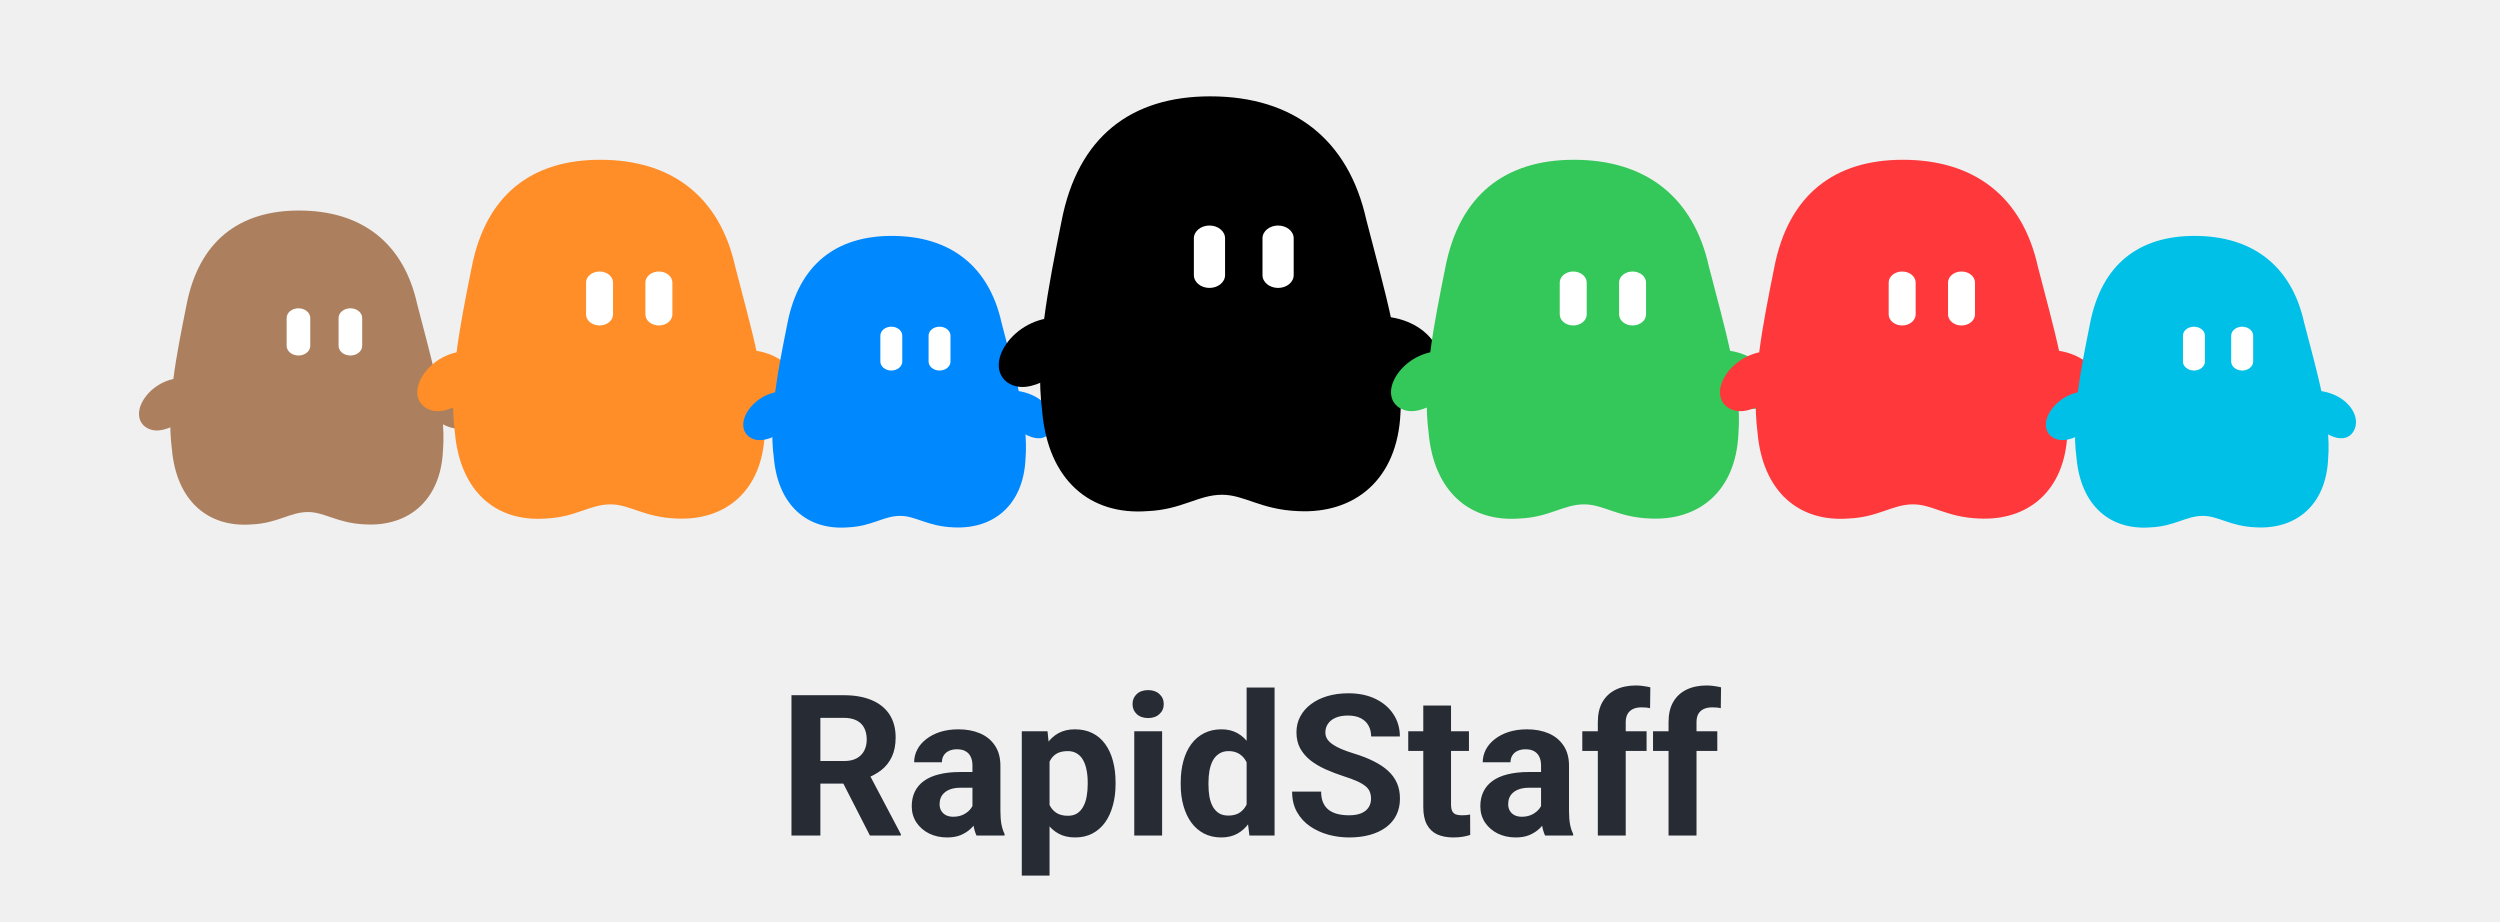
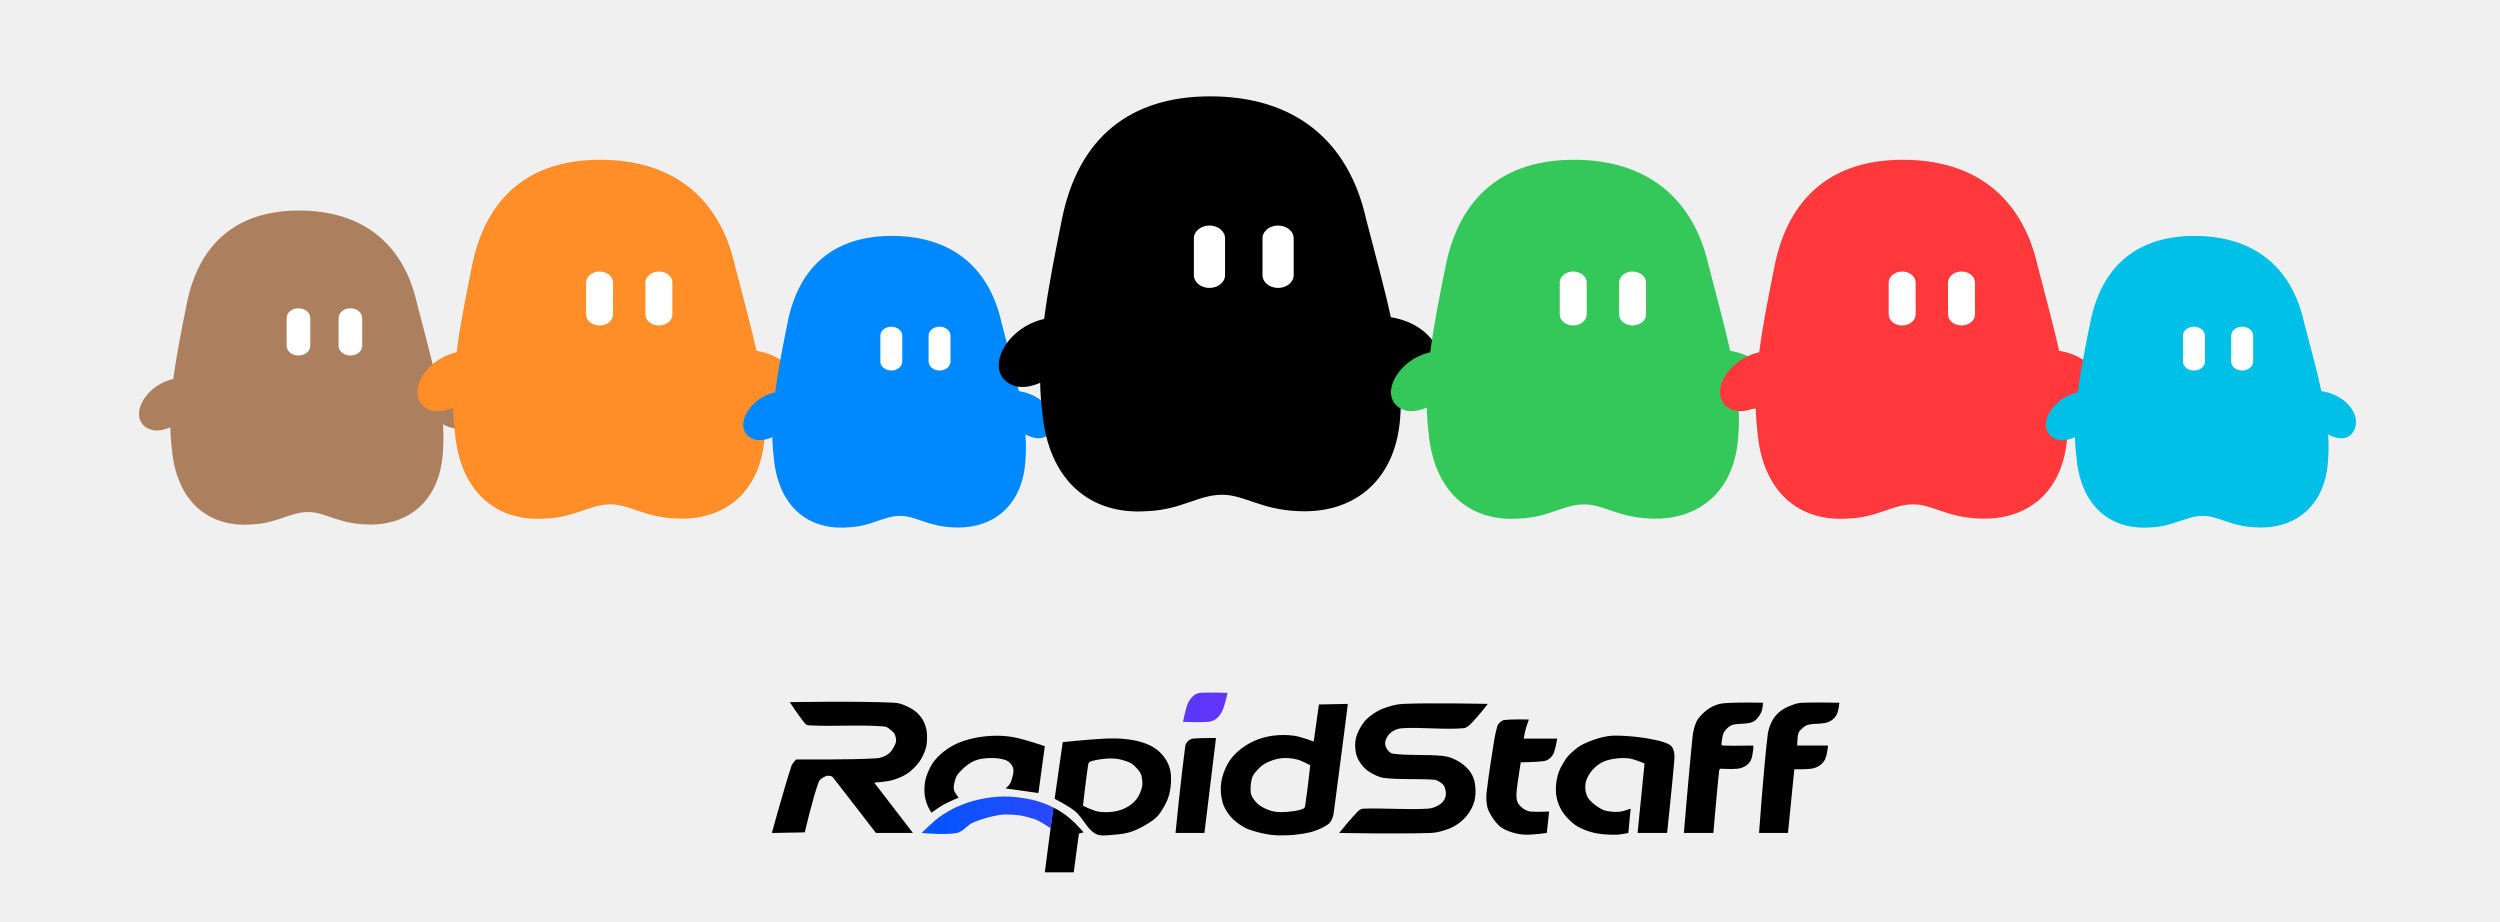
<svg xmlns="http://www.w3.org/2000/svg" viewBox="770 275 380 140">
  <g class="login-character" style="animation-duration:5.3s;animation-delay:-2.1s">
    <path d="M796.125 343.253C795.27 336.584 796.809 329.06 798.348 321.365C800.229 311.618 806.385 307 815.448 307C825.024 307 831.351 311.96 833.403 321.194C835.456 329.231 837.85 336.926 837.337 343.424C836.995 351.119 832.035 355.052 825.537 354.71C821.262 354.539 819.381 352.829 816.816 352.829C814.08 352.829 812.199 354.539 808.266 354.71C801.597 355.223 796.809 351.119 796.125 343.253Z" fill="#AC7F5E" />
    <path d="M817.159 323.333C817.159 322.52 816.355 321.861 815.364 321.861C814.374 321.861 813.57 322.52 813.57 323.333V327.566C813.57 328.379 814.374 329.038 815.364 329.038C816.355 329.038 817.159 328.379 817.159 327.566V323.333Z" fill="white" />
    <path d="M825.053 323.333C825.053 322.52 824.25 321.861 823.259 321.861C822.268 321.861 821.465 322.52 821.465 323.333V327.566C821.465 328.379 822.268 329.038 823.259 329.038C824.25 329.038 825.053 328.379 825.053 327.566V323.333Z" fill="white" />
    <path d="M798.519 332.48C793.218 331.967 789.285 337.61 792.021 339.833C794.757 341.885 798.69 338.123 801.255 336.755L798.519 332.48Z" fill="#AC7F5E" />
    <path d="M834.088 332.309C840.244 331.967 843.493 336.926 841.099 339.491C838.876 341.543 835.456 338.123 833.062 336.755L834.088 332.309Z" fill="#AC7F5E" />
  </g>
  <g class="login-character" style="animation-duration:7.1s;animation-delay:-5.2s">
    <path d="M839.142 340.718C838.165 333.096 839.924 324.497 841.683 315.702C843.833 304.563 850.868 299.286 861.226 299.286C872.17 299.286 879.401 304.954 881.746 315.507C884.092 324.692 886.828 333.487 886.241 340.913C885.85 349.708 880.183 354.203 872.757 353.812C867.871 353.616 865.721 351.662 862.789 351.662C859.663 351.662 857.513 353.616 853.018 353.812C845.396 354.398 839.924 349.708 839.142 340.718Z" fill="#FF8D28" />
    <path d="M863.181 317.952C863.181 317.023 862.263 316.27 861.131 316.27C859.998 316.27 859.08 317.023 859.08 317.952V322.789C859.08 323.719 859.998 324.472 861.131 324.472C862.263 324.472 863.181 323.719 863.181 322.789V317.952Z" fill="white" />
    <path d="M872.202 317.952C872.202 317.023 871.284 316.27 870.152 316.27C869.02 316.27 868.102 317.023 868.102 317.952V322.789C868.102 323.719 869.02 324.472 870.152 324.472C871.284 324.472 872.202 323.719 872.202 322.789V317.952Z" fill="white" />
    <path d="M841.879 328.405C835.821 327.819 831.326 334.268 834.453 336.809C837.58 339.154 842.075 334.854 845.006 333.291L841.879 328.405Z" fill="#FF8D28" />
    <path d="M882.529 328.21C889.565 327.819 893.278 333.486 890.542 336.418C888.001 338.763 884.092 334.854 881.356 333.291L882.529 328.21Z" fill="#FF8D28" />
  </g>
  <g class="login-character" style="animation-duration:4.7s;animation-delay:-0.8s">
    <path d="M887.615 344.521C886.821 338.328 888.25 331.341 889.679 324.196C891.426 315.145 897.142 310.857 905.558 310.857C914.45 310.857 920.326 315.462 922.231 324.037C924.136 331.5 926.36 338.645 925.883 344.679C925.566 351.825 920.961 355.477 914.927 355.159C910.957 355.001 909.21 353.413 906.829 353.413C904.288 353.413 902.541 355.001 898.889 355.159C892.696 355.636 888.25 351.825 887.615 344.521Z" fill="#0088FF" />
    <path d="M907.146 326.024C907.146 325.269 906.401 324.657 905.48 324.657C904.56 324.657 903.814 325.269 903.814 326.024V329.954C903.814 330.709 904.56 331.321 905.48 331.321C906.401 331.321 907.146 330.709 907.146 329.954V326.024Z" fill="white" />
    <path d="M914.476 326.024C914.476 325.269 913.731 324.657 912.811 324.657C911.89 324.657 911.145 325.269 911.145 326.024V329.954C911.145 330.709 911.89 331.321 912.811 331.321C913.731 331.321 914.476 330.709 914.476 329.954V326.024Z" fill="white" />
    <path d="M889.839 334.517C884.917 334.04 881.264 339.28 883.805 341.345C886.346 343.25 889.998 339.757 892.38 338.486L889.839 334.517Z" fill="#0088FF" />
    <path d="M922.867 334.358C928.583 334.04 931.6 338.645 929.377 341.027C927.313 342.932 924.137 339.757 921.914 338.486L922.867 334.358Z" fill="#0088FF" />
  </g>
  <g class="login-character" style="animation-duration:6.7s;animation-delay:-3.9s">
    <path d="M928.414 337.549C927.285 328.736 929.318 318.793 931.352 308.625C933.838 295.745 941.973 289.644 953.949 289.644C966.603 289.644 974.964 296.197 977.676 308.399C980.387 319.019 983.551 329.188 982.873 337.775C982.421 347.943 975.868 353.141 967.281 352.689C961.632 352.463 959.146 350.203 955.757 350.203C952.141 350.203 949.655 352.463 944.458 352.689C935.645 353.367 929.318 347.943 928.414 337.549Z" fill="black" />
    <path d="M956.209 311.226C956.209 310.152 955.148 309.281 953.839 309.281C952.529 309.281 951.468 310.152 951.468 311.226V316.819C951.468 317.893 952.529 318.764 953.839 318.764C955.148 318.764 956.209 317.893 956.209 316.819V311.226Z" fill="white" />
    <path d="M966.641 311.226C966.641 310.152 965.58 309.281 964.27 309.281C962.961 309.281 961.899 310.152 961.899 311.226V316.819C961.899 317.893 962.961 318.764 964.27 318.764C965.58 318.764 966.641 317.893 966.641 316.819V311.226Z" fill="white" />
    <path d="M931.579 323.312C924.574 322.634 919.377 330.091 922.992 333.029C926.608 335.741 931.805 330.769 935.195 328.962L931.579 323.312Z" fill="black" />
    <path d="M978.58 323.087C986.715 322.635 991.009 329.188 987.845 332.577C984.908 335.289 980.388 330.77 977.225 328.962L978.58 323.087Z" fill="black" />
  </g>
  <g class="login-character" style="animation-duration:5.9s;animation-delay:-1.6s">
    <path d="M987.142 340.718C986.165 333.096 987.924 324.497 989.683 315.702C991.833 304.563 998.868 299.286 1009.23 299.286C1020.17 299.286 1027.4 304.954 1029.75 315.507C1032.09 324.692 1034.83 333.487 1034.24 340.913C1033.85 349.708 1028.18 354.203 1020.76 353.812C1015.87 353.616 1013.72 351.662 1010.79 351.662C1007.66 351.662 1005.51 353.616 1001.02 353.812C993.396 354.398 987.924 349.708 987.142 340.718Z" fill="#34C759" />
    <path d="M1011.18 317.952C1011.18 317.023 1010.26 316.27 1009.13 316.27C1008 316.27 1007.08 317.023 1007.08 317.952V322.789C1007.08 323.719 1008 324.472 1009.13 324.472C1010.26 324.472 1011.18 323.719 1011.18 322.789V317.952Z" fill="white" />
    <path d="M1020.2 317.952C1020.2 317.023 1019.28 316.27 1018.15 316.27C1017.02 316.27 1016.1 317.023 1016.1 317.952V322.789C1016.1 323.719 1017.02 324.472 1018.15 324.472C1019.28 324.472 1020.2 323.719 1020.2 322.789V317.952Z" fill="white" />
    <path d="M989.879 328.405C983.821 327.819 979.326 334.268 982.453 336.809C985.58 339.154 990.075 334.854 993.006 333.291L989.879 328.405Z" fill="#34C759" />
    <path d="M1030.53 328.21C1037.56 327.819 1041.28 333.486 1038.54 336.418C1036 338.763 1032.09 334.854 1029.36 333.291L1030.53 328.21Z" fill="#34C759" />
  </g>
  <g class="login-character" style="animation-duration:7.7s;animation-delay:-6.3s">
    <path d="M1037.14 340.718C1036.17 333.096 1037.92 324.497 1039.68 315.702C1041.83 304.563 1048.87 299.286 1059.23 299.286C1070.17 299.286 1077.4 304.954 1079.75 315.507C1082.09 324.692 1084.83 333.487 1084.24 340.913C1083.85 349.708 1078.18 354.203 1070.76 353.812C1065.87 353.616 1063.72 351.662 1060.79 351.662C1057.66 351.662 1055.51 353.616 1051.02 353.812C1043.4 354.398 1037.92 349.708 1037.14 340.718Z" fill="#FF383C" />
    <path d="M1061.18 317.952C1061.18 317.023 1060.26 316.27 1059.13 316.27C1058 316.27 1057.08 317.023 1057.08 317.952V322.789C1057.08 323.719 1058 324.472 1059.13 324.472C1060.26 324.472 1061.18 323.719 1061.18 322.789V317.952Z" fill="white" />
    <path d="M1070.2 317.952C1070.2 317.023 1069.28 316.27 1068.15 316.27C1067.02 316.27 1066.1 317.023 1066.1 317.952V322.789C1066.1 323.719 1067.02 324.472 1068.15 324.472C1069.28 324.472 1070.2 323.719 1070.2 322.789V317.952Z" fill="white" />
    <path d="M1039.88 328.405C1033.82 327.819 1029.33 334.268 1032.45 336.809C1035.58 339.154 1040.07 334.854 1043.01 333.291L1039.88 328.405Z" fill="#FF383C" />
    <path d="M1080.53 328.21C1087.56 327.819 1091.28 333.486 1088.54 336.418C1086 338.763 1082.09 334.854 1079.36 333.291L1080.53 328.21Z" fill="#FF383C" />
  </g>
  <g class="login-character" style="animation-duration:6.1s;animation-delay:-4.5s">
    <path d="M1085.62 344.521C1084.82 338.328 1086.25 331.341 1087.68 324.196C1089.43 315.145 1095.14 310.857 1103.56 310.857C1112.45 310.857 1118.33 315.462 1120.23 324.037C1122.14 331.5 1124.36 338.645 1123.88 344.679C1123.57 351.825 1118.96 355.477 1112.93 355.159C1108.96 355.001 1107.21 353.413 1104.83 353.413C1102.29 353.413 1100.54 355.001 1096.89 355.159C1090.7 355.636 1086.25 351.825 1085.62 344.521Z" fill="#00C0E8" />
    <path d="M1105.15 326.024C1105.15 325.269 1104.4 324.657 1103.48 324.657C1102.56 324.657 1101.81 325.269 1101.81 326.024V329.954C1101.81 330.709 1102.56 331.321 1103.48 331.321C1104.4 331.321 1105.15 330.709 1105.15 329.954V326.024Z" fill="white" />
    <path d="M1112.48 326.024C1112.48 325.269 1111.73 324.657 1110.81 324.657C1109.89 324.657 1109.14 325.269 1109.14 326.024V329.954C1109.14 330.709 1109.89 331.321 1110.81 331.321C1111.73 331.321 1112.48 330.709 1112.48 329.954V326.024Z" fill="white" />
    <path d="M1087.84 334.517C1082.92 334.04 1079.26 339.28 1081.81 341.345C1084.35 343.25 1088 339.757 1090.38 338.486L1087.84 334.517Z" fill="#00C0E8" />
    <path d="M1120.87 334.358C1126.58 334.04 1129.6 338.645 1127.38 341.027C1125.31 342.932 1122.14 339.757 1119.91 338.486L1120.87 334.358Z" fill="#00C0E8" />
  </g>
-   <path d="M890.303 380.672H898.257C899.888 380.672 901.289 380.916 902.461 381.404C903.643 381.893 904.551 382.615 905.186 383.572C905.82 384.529 906.138 385.706 906.138 387.103C906.138 388.245 905.942 389.227 905.552 390.047C905.171 390.857 904.629 391.536 903.926 392.083C903.232 392.62 902.417 393.05 901.479 393.372L900.088 394.104H893.174L893.145 390.677H898.286C899.058 390.677 899.697 390.54 900.205 390.267C900.713 389.993 901.094 389.612 901.348 389.124C901.611 388.636 901.743 388.069 901.743 387.425C901.743 386.741 901.616 386.15 901.362 385.652C901.108 385.154 900.723 384.773 900.205 384.51C899.688 384.246 899.038 384.114 898.257 384.114H894.697V402H890.303V380.672ZM902.227 402L897.363 392.493L902.007 392.464L906.929 401.795V402H902.227ZM917.812 398.426V391.365C917.812 390.857 917.729 390.423 917.563 390.062C917.397 389.69 917.139 389.402 916.787 389.197C916.445 388.992 916.001 388.89 915.454 388.89C914.985 388.89 914.58 388.973 914.238 389.139C913.896 389.295 913.633 389.524 913.447 389.827C913.262 390.12 913.169 390.467 913.169 390.867H908.95C908.95 390.193 909.106 389.554 909.419 388.948C909.731 388.343 910.186 387.811 910.781 387.352C911.377 386.883 912.085 386.517 912.905 386.253C913.735 385.989 914.663 385.857 915.688 385.857C916.919 385.857 918.013 386.062 918.97 386.473C919.927 386.883 920.679 387.498 921.226 388.318C921.782 389.139 922.061 390.164 922.061 391.395V398.177C922.061 399.046 922.114 399.759 922.222 400.315C922.329 400.862 922.485 401.341 922.69 401.751V402H918.428C918.223 401.57 918.066 401.033 917.959 400.389C917.861 399.734 917.812 399.08 917.812 398.426ZM918.369 392.347L918.398 394.734H916.04C915.483 394.734 915 394.798 914.59 394.925C914.18 395.052 913.843 395.232 913.579 395.467C913.315 395.691 913.12 395.955 912.993 396.258C912.876 396.561 912.817 396.893 912.817 397.254C912.817 397.615 912.9 397.942 913.066 398.235C913.232 398.519 913.472 398.743 913.784 398.909C914.097 399.065 914.463 399.144 914.883 399.144C915.518 399.144 916.069 399.017 916.538 398.763C917.007 398.509 917.368 398.196 917.622 397.825C917.886 397.454 918.022 397.103 918.032 396.771L919.146 398.558C918.989 398.958 918.774 399.373 918.501 399.803C918.237 400.232 917.9 400.638 917.49 401.019C917.08 401.39 916.587 401.697 916.011 401.941C915.435 402.176 914.751 402.293 913.96 402.293C912.954 402.293 912.041 402.093 911.221 401.692C910.41 401.282 909.766 400.721 909.287 400.008C908.818 399.285 908.584 398.465 908.584 397.547C908.584 396.717 908.74 395.979 909.053 395.335C909.365 394.69 909.824 394.148 910.43 393.709C911.045 393.26 911.812 392.923 912.729 392.698C913.647 392.464 914.712 392.347 915.923 392.347H918.369ZM929.531 389.197V408.094H925.312V386.15H929.224L929.531 389.197ZM939.565 393.899V394.207C939.565 395.359 939.429 396.429 939.155 397.415C938.892 398.401 938.501 399.261 937.983 399.993C937.466 400.716 936.821 401.282 936.05 401.692C935.288 402.093 934.409 402.293 933.413 402.293C932.446 402.293 931.606 402.098 930.894 401.707C930.181 401.316 929.58 400.77 929.092 400.066C928.613 399.354 928.228 398.528 927.935 397.591C927.642 396.653 927.417 395.647 927.261 394.573V393.768C927.417 392.615 927.642 391.561 927.935 390.604C928.228 389.637 928.613 388.802 929.092 388.099C929.58 387.386 930.176 386.834 930.879 386.443C931.592 386.053 932.427 385.857 933.384 385.857C934.39 385.857 935.273 386.048 936.035 386.429C936.807 386.81 937.451 387.356 937.969 388.069C938.496 388.782 938.892 389.632 939.155 390.618C939.429 391.604 939.565 392.698 939.565 393.899ZM935.332 394.207V393.899C935.332 393.226 935.273 392.605 935.156 392.039C935.049 391.463 934.873 390.96 934.629 390.53C934.395 390.101 934.082 389.769 933.691 389.534C933.311 389.29 932.847 389.168 932.3 389.168C931.724 389.168 931.23 389.261 930.82 389.446C930.42 389.632 930.093 389.9 929.839 390.252C929.585 390.604 929.395 391.023 929.268 391.512C929.141 392 929.062 392.552 929.033 393.167V395.203C929.082 395.926 929.219 396.575 929.443 397.151C929.668 397.718 930.015 398.167 930.483 398.499C930.952 398.831 931.567 398.997 932.329 398.997C932.886 398.997 933.354 398.875 933.735 398.631C934.116 398.377 934.424 398.03 934.658 397.591C934.902 397.151 935.073 396.644 935.171 396.067C935.278 395.491 935.332 394.871 935.332 394.207ZM946.641 386.15V402H942.407V386.15H946.641ZM942.144 382.02C942.144 381.404 942.358 380.896 942.788 380.496C943.218 380.096 943.794 379.896 944.517 379.896C945.229 379.896 945.801 380.096 946.23 380.496C946.67 380.896 946.89 381.404 946.89 382.02C946.89 382.635 946.67 383.143 946.23 383.543C945.801 383.943 945.229 384.144 944.517 384.144C943.794 384.144 943.218 383.943 942.788 383.543C942.358 383.143 942.144 382.635 942.144 382.02ZM959.487 398.543V379.5H963.735V402H959.912L959.487 398.543ZM949.468 394.266V393.958C949.468 392.747 949.604 391.648 949.878 390.662C950.151 389.666 950.552 388.812 951.079 388.099C951.606 387.386 952.256 386.834 953.027 386.443C953.799 386.053 954.678 385.857 955.664 385.857C956.592 385.857 957.402 386.053 958.096 386.443C958.799 386.834 959.395 387.391 959.883 388.113C960.381 388.826 960.781 389.671 961.084 390.647C961.387 391.614 961.606 392.674 961.743 393.826V394.5C961.606 395.604 961.387 396.629 961.084 397.576C960.781 398.523 960.381 399.354 959.883 400.066C959.395 400.77 958.799 401.316 958.096 401.707C957.393 402.098 956.572 402.293 955.635 402.293C954.648 402.293 953.77 402.093 952.998 401.692C952.236 401.292 951.592 400.73 951.064 400.008C950.547 399.285 950.151 398.436 949.878 397.459C949.604 396.482 949.468 395.418 949.468 394.266ZM953.687 393.958V394.266C953.687 394.92 953.735 395.53 953.833 396.097C953.94 396.663 954.111 397.166 954.346 397.605C954.59 398.035 954.902 398.372 955.283 398.616C955.674 398.851 956.147 398.968 956.704 398.968C957.427 398.968 958.022 398.807 958.491 398.484C958.96 398.152 959.316 397.698 959.561 397.122C959.814 396.546 959.961 395.882 960 395.13V393.211C959.971 392.596 959.883 392.044 959.736 391.556C959.6 391.058 959.395 390.633 959.121 390.281C958.857 389.93 958.525 389.656 958.125 389.461C957.734 389.266 957.271 389.168 956.733 389.168C956.187 389.168 955.718 389.295 955.327 389.549C954.937 389.793 954.619 390.13 954.375 390.56C954.141 390.989 953.965 391.497 953.848 392.083C953.74 392.659 953.687 393.284 953.687 393.958ZM978.398 396.419C978.398 396.038 978.34 395.696 978.223 395.394C978.115 395.081 977.91 394.798 977.607 394.544C977.305 394.28 976.88 394.021 976.333 393.768C975.786 393.514 975.078 393.25 974.209 392.977C973.242 392.664 972.324 392.312 971.455 391.922C970.596 391.531 969.834 391.077 969.17 390.56C968.516 390.032 967.998 389.422 967.617 388.729C967.246 388.035 967.061 387.229 967.061 386.312C967.061 385.423 967.256 384.617 967.646 383.895C968.037 383.162 968.584 382.537 969.287 382.02C969.99 381.492 970.82 381.087 971.777 380.804C972.744 380.521 973.804 380.379 974.956 380.379C976.528 380.379 977.9 380.662 979.072 381.229C980.244 381.795 981.152 382.571 981.797 383.558C982.451 384.544 982.778 385.672 982.778 386.941H978.413C978.413 386.316 978.281 385.77 978.018 385.301C977.764 384.822 977.373 384.446 976.846 384.173C976.328 383.899 975.674 383.763 974.883 383.763C974.121 383.763 973.486 383.88 972.979 384.114C972.471 384.339 972.09 384.646 971.836 385.037C971.582 385.418 971.455 385.848 971.455 386.326C971.455 386.688 971.543 387.015 971.719 387.308C971.904 387.601 972.178 387.874 972.539 388.128C972.9 388.382 973.345 388.621 973.872 388.846C974.399 389.07 975.01 389.29 975.703 389.505C976.865 389.856 977.886 390.252 978.765 390.691C979.653 391.131 980.396 391.624 980.991 392.171C981.587 392.718 982.036 393.338 982.339 394.031C982.642 394.725 982.793 395.511 982.793 396.39C982.793 397.317 982.612 398.147 982.251 398.88C981.89 399.612 981.367 400.232 980.684 400.74C980 401.248 979.185 401.634 978.237 401.897C977.29 402.161 976.23 402.293 975.059 402.293C974.004 402.293 972.964 402.156 971.938 401.883C970.913 401.6 969.98 401.175 969.141 400.608C968.311 400.042 967.646 399.319 967.148 398.44C966.65 397.562 966.401 396.521 966.401 395.32H970.811C970.811 395.984 970.913 396.546 971.118 397.005C971.323 397.464 971.611 397.835 971.982 398.118C972.363 398.401 972.812 398.606 973.33 398.733C973.857 398.86 974.434 398.924 975.059 398.924C975.82 398.924 976.445 398.816 976.934 398.602C977.432 398.387 977.798 398.089 978.032 397.708C978.276 397.327 978.398 396.897 978.398 396.419ZM993.281 386.15V389.139H984.053V386.15H993.281ZM986.338 382.239H990.557V397.225C990.557 397.684 990.615 398.035 990.732 398.279C990.859 398.523 991.045 398.694 991.289 398.792C991.533 398.88 991.841 398.924 992.212 398.924C992.476 398.924 992.71 398.914 992.915 398.895C993.13 398.865 993.311 398.836 993.457 398.807L993.472 401.912C993.11 402.029 992.72 402.122 992.3 402.19C991.88 402.259 991.416 402.293 990.908 402.293C989.98 402.293 989.17 402.142 988.477 401.839C987.793 401.526 987.266 401.028 986.895 400.345C986.523 399.661 986.338 398.763 986.338 397.649V382.239ZM1004.24 398.426V391.365C1004.24 390.857 1004.16 390.423 1003.99 390.062C1003.82 389.69 1003.56 389.402 1003.21 389.197C1002.87 388.992 1002.43 388.89 1001.88 388.89C1001.41 388.89 1001.01 388.973 1000.66 389.139C1000.32 389.295 1000.06 389.524 999.873 389.827C999.688 390.12 999.595 390.467 999.595 390.867H995.376C995.376 390.193 995.532 389.554 995.845 388.948C996.157 388.343 996.611 387.811 997.207 387.352C997.803 386.883 998.511 386.517 999.331 386.253C1000.16 385.989 1001.09 385.857 1002.11 385.857C1003.34 385.857 1004.44 386.062 1005.4 386.473C1006.35 386.883 1007.1 387.498 1007.65 388.318C1008.21 389.139 1008.49 390.164 1008.49 391.395V398.177C1008.49 399.046 1008.54 399.759 1008.65 400.315C1008.75 400.862 1008.91 401.341 1009.12 401.751V402H1004.85C1004.65 401.57 1004.49 401.033 1004.38 400.389C1004.29 399.734 1004.24 399.08 1004.24 398.426ZM1004.79 392.347L1004.82 394.734H1002.47C1001.91 394.734 1001.43 394.798 1001.02 394.925C1000.61 395.052 1000.27 395.232 1000 395.467C999.741 395.691 999.546 395.955 999.419 396.258C999.302 396.561 999.243 396.893 999.243 397.254C999.243 397.615 999.326 397.942 999.492 398.235C999.658 398.519 999.897 398.743 1000.21 398.909C1000.52 399.065 1000.89 399.144 1001.31 399.144C1001.94 399.144 1002.5 399.017 1002.96 398.763C1003.43 398.509 1003.79 398.196 1004.05 397.825C1004.31 397.454 1004.45 397.103 1004.46 396.771L1005.57 398.558C1005.42 398.958 1005.2 399.373 1004.93 399.803C1004.66 400.232 1004.33 400.638 1003.92 401.019C1003.51 401.39 1003.01 401.697 1002.44 401.941C1001.86 402.176 1001.18 402.293 1000.39 402.293C999.38 402.293 998.467 402.093 997.646 401.692C996.836 401.282 996.191 400.721 995.713 400.008C995.244 399.285 995.01 398.465 995.01 397.547C995.01 396.717 995.166 395.979 995.479 395.335C995.791 394.69 996.25 394.148 996.855 393.709C997.471 393.26 998.237 392.923 999.155 392.698C1000.07 392.464 1001.14 392.347 1002.35 392.347H1004.79ZM1017.11 402H1012.87V384.744C1012.87 383.543 1013.1 382.532 1013.57 381.712C1014.05 380.882 1014.72 380.257 1015.58 379.837C1016.45 379.407 1017.48 379.192 1018.67 379.192C1019.06 379.192 1019.43 379.222 1019.79 379.28C1020.16 379.329 1020.51 379.393 1020.85 379.471L1020.81 382.649C1020.62 382.601 1020.42 382.566 1020.22 382.547C1020.01 382.527 1019.78 382.518 1019.5 382.518C1018.99 382.518 1018.56 382.605 1018.2 382.781C1017.85 382.947 1017.58 383.196 1017.39 383.528C1017.21 383.86 1017.11 384.266 1017.11 384.744V402ZM1020.28 386.15V389.139H1010.51V386.15H1020.28ZM1027.87 402H1023.62V384.744C1023.62 383.543 1023.85 382.532 1024.32 381.712C1024.8 380.882 1025.47 380.257 1026.33 379.837C1027.2 379.407 1028.23 379.192 1029.42 379.192C1029.81 379.192 1030.19 379.222 1030.55 379.28C1030.91 379.329 1031.26 379.393 1031.6 379.471L1031.56 382.649C1031.37 382.601 1031.18 382.566 1030.97 382.547C1030.77 382.527 1030.53 382.518 1030.25 382.518C1029.75 382.518 1029.31 382.605 1028.95 382.781C1028.6 382.947 1028.33 383.196 1028.14 383.528C1027.96 383.86 1027.87 384.266 1027.87 384.744V402ZM1031.03 386.15V389.139H1021.26V386.15H1031.03Z" fill="#272B34" />
+   <g transform="translate(886 379) scale(1.153846)">
+     <defs>
+       <linearGradient id="loginWordmarkGradient" x1="0" y1="0" x2="1" y2="0">
+         <stop stop-color="#0056FF" />
+         <stop offset="1" stop-color="#6534FA" />
+       </linearGradient>
+     </defs>
+     <g transform="translate(1.1426 2.3087)">
+       <path d="M37.077 13.941L35.959 22.471L39.769 22.471L40.454 17.363L41.064 17.21C41.064 17.21 41.096 17.21 40.674 16.758C38.811 14.635 37.077 13.941 37.077 13.941ZM41.902 7.908C42.486 7.692 43.111 7.593 43.73 7.527C44.311 7.465 44.904 7.448 45.483 7.527C46.032 7.602 46.568 7.778 47.083 7.984C47.338 8.086 47.569 8.253 47.768 8.442C48.056 8.715 48.321 9.019 48.53 9.357C48.657 9.562 48.73 9.804 48.759 10.043C48.807 10.447 48.857 10.868 48.759 11.263C48.624 11.804 48.403 12.339 48.073 12.788C47.753 13.223 47.324 13.59 46.854 13.855C46.315 14.159 45.713 14.369 45.102 14.465C44.399 14.576 43.668 14.595 42.969 14.465C42.273 14.336 40.988 13.703 40.988 13.703C40.988 13.703 41.39 10.086 41.673 8.289C41.697 8.143 41.763 7.96 41.902 7.908ZM63.767 9.204C64.125 8.8 64.51 8.392 64.986 8.137C65.623 7.796 66.326 7.542 67.043 7.451C67.75 7.361 68.482 7.44 69.176 7.603C69.796 7.749 70.929 8.366 70.929 8.366C70.929 8.366 70.53 11.983 70.243 13.779C70.223 13.905 70.13 14.032 70.014 14.084C69.654 14.244 69.261 14.331 68.872 14.389C68.242 14.484 67.604 14.556 66.967 14.542C66.504 14.531 66.035 14.46 65.596 14.313C65.111 14.151 64.638 13.927 64.224 13.627C63.889 13.384 63.612 13.058 63.386 12.712C63.224 12.463 63.099 12.17 63.081 11.873C63.047 11.287 63.088 10.688 63.234 10.119C63.322 9.777 63.533 9.469 63.767 9.204ZM38.321 5.316L37.255 12.788C37.255 12.788 39.184 13.768 39.997 14.465C40.98 15.309 41.475 16.698 42.588 17.363C43.308 17.793 44.264 17.567 45.102 17.515C45.927 17.464 46.765 17.347 47.54 17.058C48.487 16.704 49.375 16.186 50.206 15.609C50.634 15.312 50.993 14.905 51.273 14.465C51.712 13.775 52.129 13.045 52.339 12.254C52.568 11.391 52.629 10.476 52.568 9.586C52.526 8.976 52.328 8.368 52.035 7.832C51.732 7.278 51.304 6.782 50.816 6.383C50.323 5.981 49.739 5.683 49.14 5.468C48.38 5.196 47.58 5.027 46.778 4.935C45.819 4.823 44.847 4.815 43.883 4.858C42.025 4.942 38.321 5.316 38.321 5.316ZM58.51 4.782C58.51 4.782 56.474 4.753 55.463 4.858C55.237 4.882 55.02 5.009 54.853 5.163C54.677 5.326 54.505 5.536 54.472 5.773C53.944 9.599 53.177 17.287 53.177 17.287L56.987 17.287L58.51 4.782ZM104.45 7.756C104.081 8.356 103.715 8.98 103.536 9.662C103.328 10.452 103.226 11.289 103.307 12.102C103.381 12.845 103.624 13.587 103.993 14.237C104.375 14.91 104.933 15.481 105.516 15.99C105.937 16.357 106.45 16.613 106.965 16.829C107.55 17.074 108.165 17.264 108.792 17.363C109.622 17.494 110.467 17.531 111.307 17.515C111.82 17.506 112.83 17.287 112.83 17.287L113.135 14.084C113.135 14.084 112.286 14.402 111.84 14.465C111.388 14.53 110.922 14.52 110.468 14.465C110.077 14.418 109.671 14.352 109.326 14.16C108.74 13.834 108.168 13.445 107.726 12.94C107.434 12.606 107.254 12.16 107.192 11.72C107.122 11.214 107.149 10.667 107.345 10.195C107.596 9.59 107.999 9.031 108.488 8.594C108.963 8.171 109.549 7.842 110.164 7.679C111.027 7.452 111.942 7.366 112.83 7.451C113.574 7.522 114.964 8.137 114.964 8.137L114.05 17.287L117.935 17.287C117.935 17.287 118.588 11.191 118.849 8.137C118.893 7.63 118.958 7.109 118.849 6.612C118.774 6.267 118.616 5.883 118.316 5.697C117.701 5.317 116.965 5.164 116.259 5.011C115.206 4.782 114.133 4.632 113.059 4.553C112.046 4.479 111.014 4.39 110.012 4.553C108.957 4.725 107.935 5.099 106.965 5.545C106.369 5.818 105.857 6.255 105.365 6.688C105.013 6.998 104.696 7.357 104.45 7.756ZM35.959 5.85C35.959 5.85 33.594 5.052 32.379 4.782C31.53 4.593 30.658 4.477 29.788 4.477C28.742 4.477 27.687 4.559 26.665 4.782C25.692 4.994 24.718 5.291 23.846 5.773C22.992 6.245 22.193 6.86 21.56 7.603C21 8.261 20.61 9.069 20.341 9.891C20.119 10.571 20.084 11.31 20.113 12.025C20.135 12.574 20.311 13.109 20.494 13.627C20.619 13.98 21.027 14.618 21.027 14.618C21.027 14.618 22.066 13.861 22.627 13.55C23.263 13.198 24.608 12.635 24.608 12.635C24.608 12.635 24.096 12.02 23.998 11.644C23.909 11.299 23.988 10.923 24.075 10.577C24.168 10.201 24.281 9.804 24.532 9.509C25.034 8.92 25.613 8.37 26.284 7.984C26.834 7.668 27.48 7.507 28.112 7.451C28.923 7.378 29.762 7.397 30.55 7.603C30.973 7.714 31.338 7.936 31.617 8.366C32.055 9.041 31.723 9.762 31.541 10.424C31.384 10.995 30.779 11.415 30.779 11.415L35.121 12.025L35.959 5.85ZM96.451 2.418C96.178 2.455 95.959 2.681 95.765 2.876C95.644 2.996 95.582 3.169 95.537 3.333C95.378 3.91 95.25 4.496 95.155 5.087C94.793 7.344 94.438 9.603 94.165 11.873C94.107 12.352 94.108 12.842 94.165 13.322C94.211 13.713 94.283 14.118 94.47 14.465C94.824 15.123 95.222 15.782 95.765 16.295C96.186 16.694 96.741 16.943 97.289 17.134C97.924 17.355 98.597 17.494 99.269 17.515C100.212 17.545 102.089 17.287 102.089 17.287L102.393 14.465C102.393 14.465 100.764 14.541 99.955 14.465C99.659 14.438 99.372 14.313 99.117 14.16C98.855 14.003 98.617 13.793 98.431 13.55C98.279 13.351 98.167 13.111 98.127 12.864C98.063 12.463 98.083 12.049 98.127 11.644C98.261 10.419 98.66 7.984 98.66 7.984C98.66 7.984 100.647 7.953 101.631 7.832C101.903 7.799 102.177 7.695 102.393 7.527C102.65 7.327 102.882 7.067 103.003 6.764C103.246 6.158 103.46 4.858 103.46 4.858L99.044 4.858C99.044 4.858 99.147 4.347 99.193 4.096C99.302 3.495 99.727 2.342 99.727 2.342C99.727 2.342 97.534 2.273 96.451 2.418ZM94.317 0.284C94.317 0.284 86.848 0.119 83.118 0.284C82.232 0.323 81.362 0.59 80.528 0.893C79.951 1.104 79.421 1.442 78.928 1.808C78.524 2.109 78.14 2.457 77.861 2.876C77.471 3.462 77.109 4.096 76.947 4.782C76.796 5.425 76.818 6.116 76.947 6.764C77.052 7.288 77.319 7.781 77.633 8.213C77.939 8.635 78.329 9.012 78.776 9.281C79.362 9.633 80.001 9.963 80.68 10.043C82.851 10.297 85.053 10.113 87.232 10.272C87.505 10.292 87.767 10.425 87.994 10.577C88.233 10.736 88.497 10.92 88.603 11.187C88.765 11.591 88.855 12.059 88.756 12.483C88.665 12.874 88.399 13.244 88.07 13.474C87.603 13.802 87.04 14.05 86.471 14.084C83.631 14.255 80.78 13.99 77.938 14.084C77.688 14.092 77.429 14.212 77.252 14.389C76.348 15.294 74.738 17.287 74.738 17.287C74.738 17.287 82.766 17.435 86.775 17.287C87.582 17.257 88.382 17.038 89.137 16.753C89.744 16.523 90.317 16.18 90.813 15.761C91.296 15.355 91.713 14.858 92.032 14.313C92.332 13.799 92.559 13.225 92.641 12.635C92.74 11.93 92.724 11.195 92.565 10.501C92.438 9.947 92.167 9.412 91.803 8.976C91.387 8.476 90.85 8.067 90.279 7.756C89.715 7.448 89.09 7.215 88.451 7.146C86.252 6.908 84.015 7.132 81.823 6.841C81.465 6.793 81.169 6.465 80.985 6.155C80.815 5.867 80.741 5.485 80.833 5.163C80.959 4.723 81.23 4.297 81.594 4.02C82.004 3.709 82.529 3.515 83.042 3.486C85.73 3.335 88.435 3.708 91.118 3.486C91.574 3.448 91.937 3.047 92.261 2.723C93.013 1.971 94.317 0.284 94.317 0.284ZM75.881 0.284L72.071 0.36L71.386 5.24C71.386 5.24 69.687 4.603 68.795 4.477C67.865 4.346 66.908 4.355 65.977 4.477C65.139 4.586 64.308 4.817 63.539 5.163C62.768 5.51 62.043 5.981 61.405 6.536C60.861 7.01 60.376 7.577 60.034 8.213C59.627 8.971 59.314 9.801 59.196 10.653C59.081 11.485 59.145 12.354 59.348 13.169C59.508 13.809 59.872 14.392 60.263 14.923C60.593 15.371 61.033 15.736 61.482 16.067C61.903 16.377 62.36 16.655 62.853 16.829C63.742 17.142 64.663 17.376 65.596 17.515C66.375 17.632 67.17 17.618 67.957 17.591C68.672 17.567 69.385 17.48 70.091 17.363C70.607 17.276 71.125 17.168 71.614 16.981C72.198 16.759 72.784 16.509 73.29 16.143C73.541 15.961 73.7 15.665 73.824 15.38C73.959 15.069 74.006 14.725 74.052 14.389C74.692 9.691 75.881 0.284 75.881 0.284ZM140.638 0.131C140.638 0.131 137.386 0.069 135.762 0.131C135.374 0.146 134.985 0.228 134.62 0.36C134.064 0.561 133.499 0.776 133.02 1.122C132.568 1.449 132.153 1.858 131.877 2.342C131.53 2.949 131.276 3.631 131.191 4.325C130.664 8.63 130.048 17.287 130.048 17.287L133.858 17.287L134.696 8.899C134.696 8.899 136.176 8.925 136.905 8.823C137.279 8.771 137.658 8.651 137.972 8.442C138.286 8.232 138.57 7.943 138.734 7.603C138.962 7.131 139.008 6.591 139.114 6.078C139.135 5.979 139.114 5.773 139.114 5.773L135.077 5.773C135.077 5.773 135.075 4.686 135.229 4.172C135.312 3.895 135.545 3.678 135.762 3.486C135.984 3.29 136.235 3.095 136.524 3.028C137.245 2.862 138.007 2.942 138.734 2.8C139.058 2.736 139.385 2.618 139.647 2.418C139.935 2.199 140.19 1.911 140.334 1.58C140.53 1.127 140.638 0.131 140.638 0.131ZM130.582 0.131C130.582 0.131 127.069 0.037 125.325 0.207C124.709 0.268 124.104 0.501 123.572 0.817C123.016 1.149 122.541 1.617 122.125 2.113C121.87 2.418 121.718 2.804 121.592 3.181C121.436 3.649 121.337 4.139 121.287 4.63C120.854 8.844 120.144 17.287 120.144 17.287L124.03 17.287C124.03 17.287 124.496 11.793 124.792 9.052C124.802 8.961 124.944 8.823 124.944 8.823C124.944 8.823 126.473 8.909 127.23 8.823C127.605 8.781 127.98 8.648 128.296 8.442C128.582 8.255 128.842 7.992 128.982 7.679C129.184 7.229 129.209 6.718 129.286 6.231C129.31 6.08 129.286 5.773 129.286 5.773C129.286 5.773 126.594 5.822 125.249 5.773C125.177 5.771 125.096 5.621 125.096 5.621C125.096 5.621 125.169 4.685 125.325 4.248C125.429 3.956 125.632 3.698 125.858 3.486C126.074 3.283 126.332 3.097 126.621 3.028C127.316 2.863 128.053 2.943 128.753 2.8C129.054 2.738 129.364 2.624 129.591 2.418C129.915 2.125 130.18 1.752 130.353 1.351C130.518 0.971 130.582 0.131 130.582 0.131ZM2.362 0.055C2.362 0.055 3.53 1.821 4.19 2.647C4.349 2.846 4.546 3.09 4.8 3.105C8.121 3.296 11.464 2.986 14.78 3.257C15.258 3.296 15.643 3.699 15.999 4.02C16.168 4.172 16.257 4.407 16.304 4.63C16.361 4.903 16.41 5.21 16.304 5.468C16.094 5.976 15.821 6.5 15.389 6.841C14.941 7.194 14.359 7.415 13.79 7.451C10.266 7.671 3.2 7.603 3.2 7.603C3.2 7.603 2.699 8.114 2.59 8.442C1.626 11.359 0 17.287 0 17.287L4.343 17.21C4.343 17.21 5.374 12.727 6.171 10.577C6.309 10.205 6.724 9.979 7.085 9.814C7.316 9.709 7.606 9.734 7.847 9.814C8.017 9.871 8.117 10.054 8.228 10.195C10.073 12.546 13.713 17.287 13.713 17.287L18.589 17.287L13.485 10.653C13.485 10.653 14.816 10.563 15.466 10.424C16.015 10.307 16.555 10.125 17.066 9.891C17.501 9.69 17.918 9.436 18.285 9.128C18.711 8.77 19.1 8.359 19.427 7.908C19.715 7.513 19.934 7.067 20.113 6.612C20.266 6.222 20.386 5.81 20.418 5.392C20.463 4.783 20.477 4.157 20.341 3.562C20.218 3.019 19.988 2.485 19.656 2.037C19.312 1.575 18.867 1.169 18.361 0.893C17.676 0.521 16.929 0.172 16.151 0.131C11.561 -0.11 2.362 0.055 2.362 0.055Z" fill="#000000" />
+     </g>
+     <g transform="translate(20.875 1.098)">
+       <path d="M17.389 15.163C17.389 15.163 17.391 15.126 16.532 14.761C15.704 14.41 14.827 14.162 13.942 13.999C12.888 13.805 11.813 13.681 10.742 13.694C9.693 13.707 8.643 13.852 7.619 14.075C6.653 14.286 5.703 14.59 4.8 14.99C3.915 15.382 3.067 15.868 2.286 16.439C1.458 17.044 0 18.497 0 18.497C0 18.497 3.129 18.805 4.647 18.497C5.476 18.33 6.002 17.456 6.781 17.125C7.875 16.66 9.037 16.337 10.209 16.134C10.96 16.004 11.735 16.074 12.494 16.134C13.036 16.176 13.569 16.301 14.094 16.439C14.537 16.555 14.98 16.691 15.389 16.896C15.95 17.177 16.989 17.887 16.989 17.887L17.389 15.163ZM40.302 0.046C40.302 0.046 37.86 -0.057 36.645 0.046C36.339 0.072 36.035 0.221 35.807 0.427C35.483 0.72 35.208 1.089 35.045 1.495C34.743 2.25 34.436 3.858 34.436 3.858C34.436 3.858 36.675 3.956 37.788 3.858C38.14 3.827 38.501 3.697 38.778 3.477C39.133 3.196 39.433 2.823 39.617 2.409C39.949 1.66 40.302 0.046 40.302 0.046Z" fill="url(#loginWordmarkGradient)" />
+     </g>
+   </g>
</svg>
